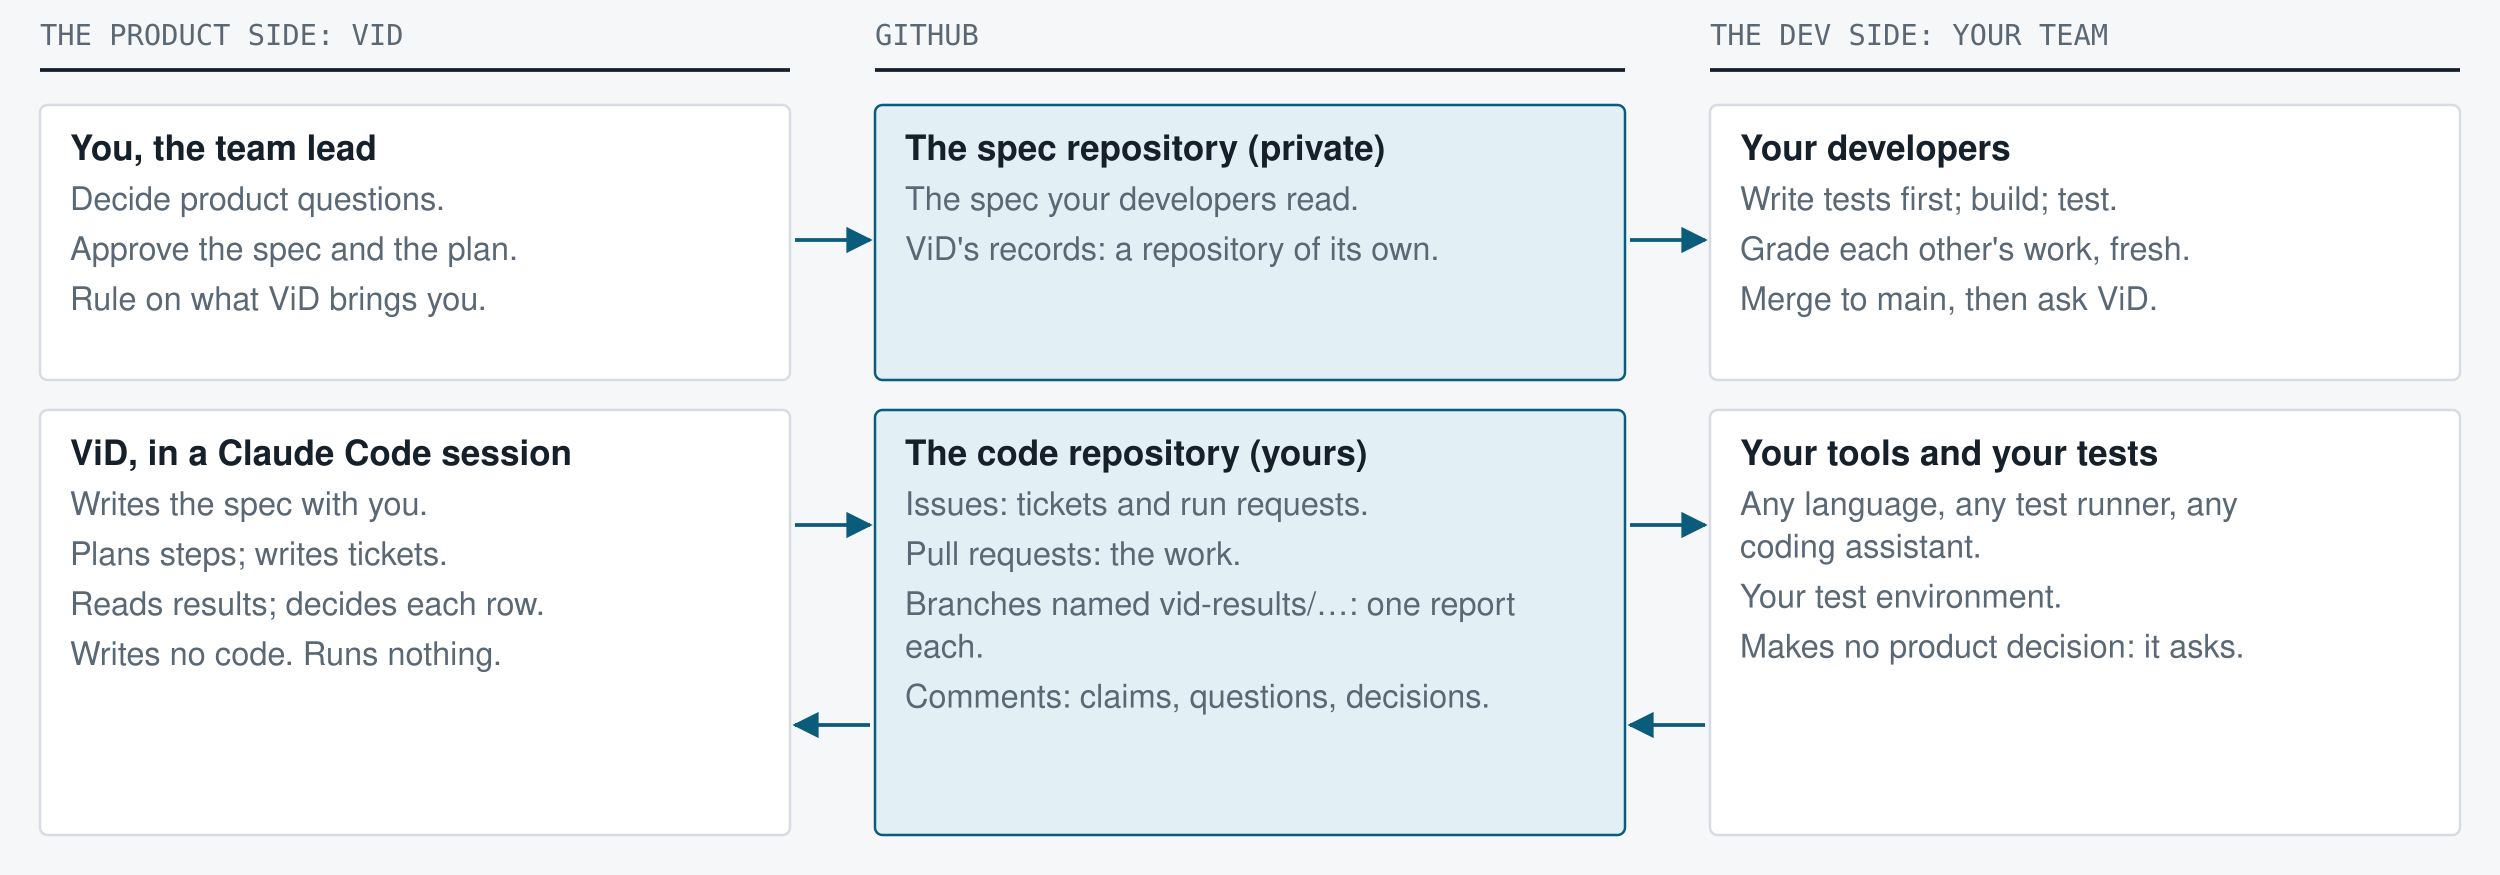
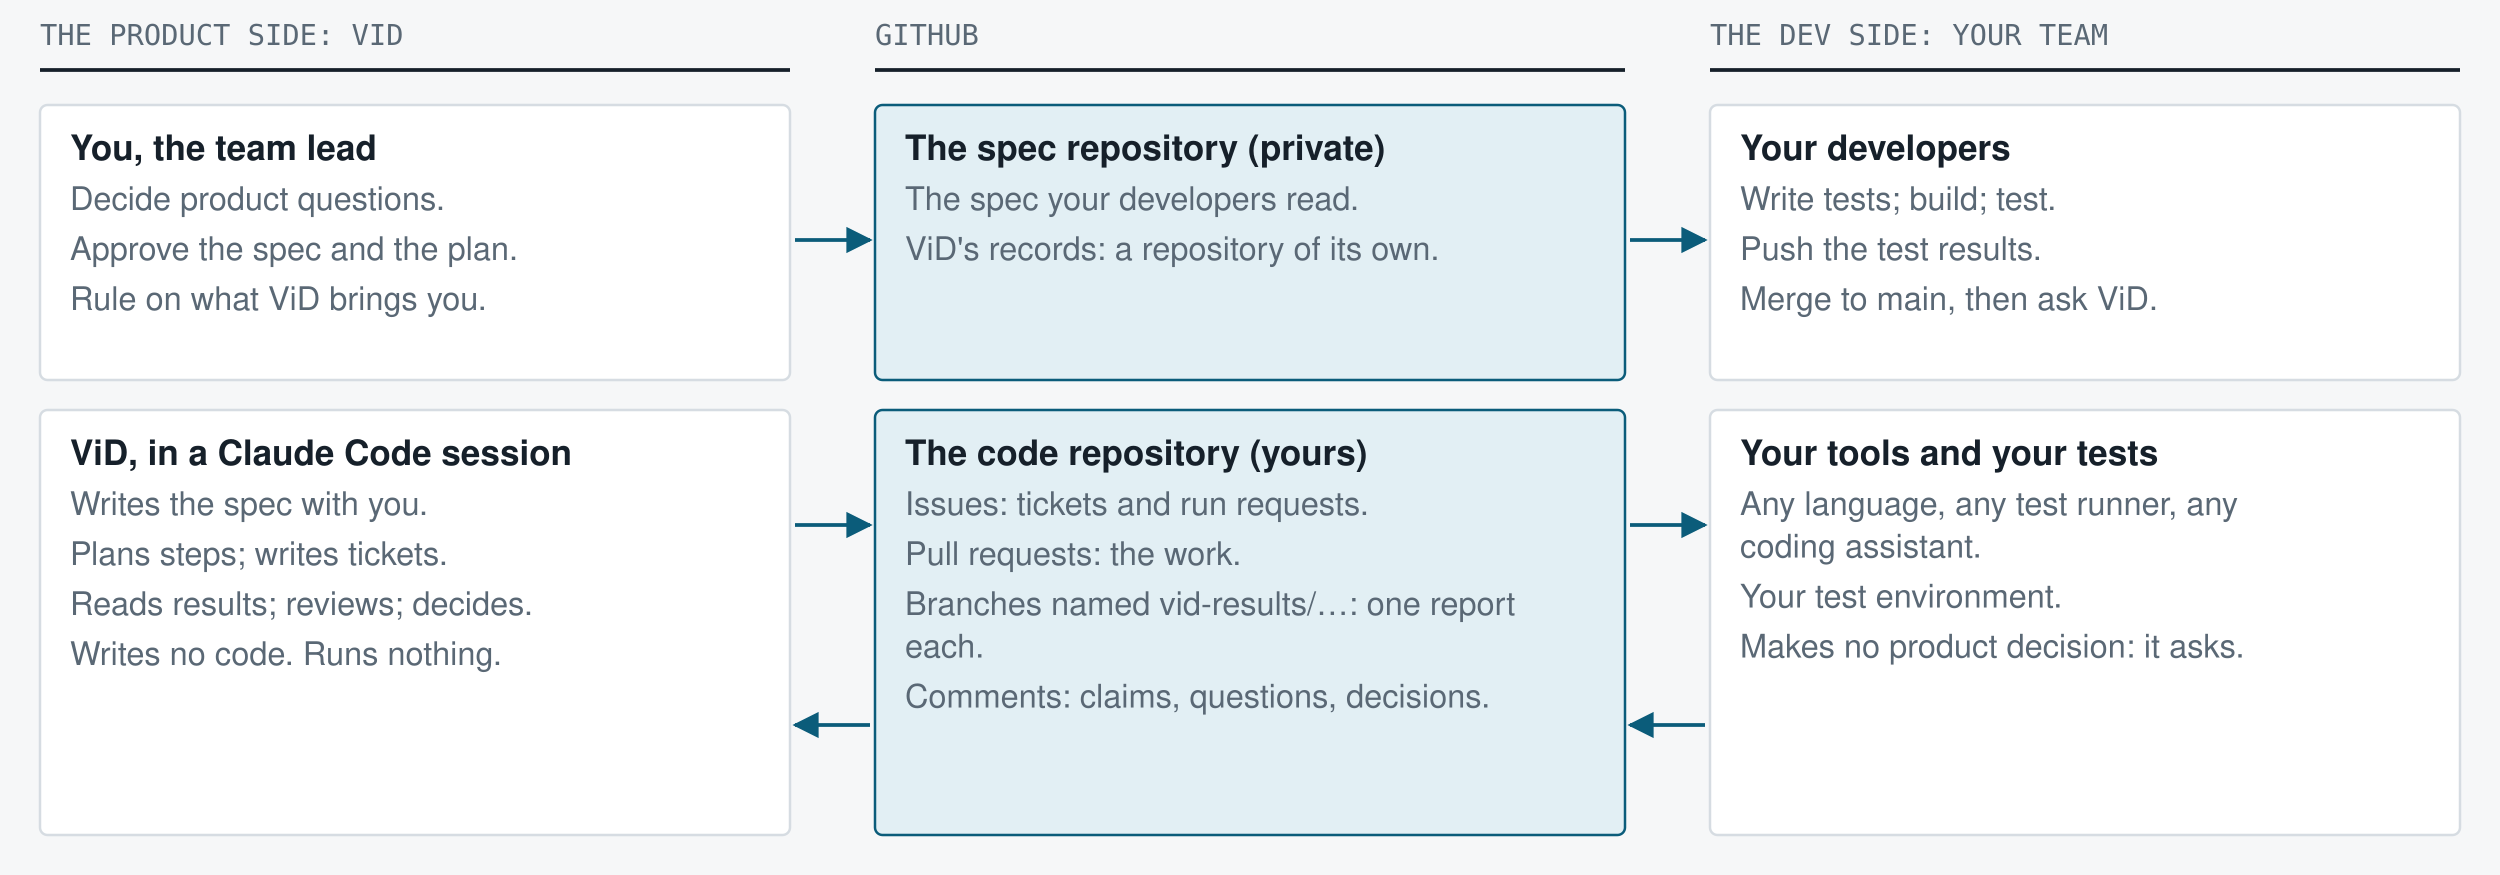
<svg xmlns="http://www.w3.org/2000/svg" viewBox="0 0 1000 350" width="1000" height="350" role="img" aria-label="The product side and the dev side, with GitHub between them">
  <rect x="0" y="0" width="1000" height="350" fill="#f6f7f8" />
  <defs>
    <marker id="ah" viewBox="0 0 10 10" refX="9" refY="5" markerWidth="7" markerHeight="7" orient="auto-start-reverse">
      <path d="M0 0L10 5L0 10z" style="fill:#0b5c7a" />
    </marker>
  </defs>
  <text x="16" y="18" text-anchor="start" style="fill:#5a6875;font-size:11.5px;font-weight:400;font-family:ui-monospace, 'SF Mono', Menlo, Consolas, monospace">THE PRODUCT SIDE: VID</text>
  <line x1="16" y1="28" x2="316" y2="28" style="stroke:#16202a" stroke-width="1.5" />
  <text x="350" y="18" text-anchor="start" style="fill:#5a6875;font-size:11.5px;font-weight:400;font-family:ui-monospace, 'SF Mono', Menlo, Consolas, monospace">GITHUB</text>
  <line x1="350" y1="28" x2="650" y2="28" style="stroke:#16202a" stroke-width="1.5" />
  <text x="684" y="18" text-anchor="start" style="fill:#5a6875;font-size:11.5px;font-weight:400;font-family:ui-monospace, 'SF Mono', Menlo, Consolas, monospace">THE DEV SIDE: YOUR TEAM</text>
  <line x1="684" y1="28" x2="984" y2="28" style="stroke:#16202a" stroke-width="1.5" />
  <rect x="16" y="42" width="300" height="110" rx="3" style="fill:#ffffff;stroke:#d6dce2" stroke-width="1" />
  <text x="28" y="64" text-anchor="start" style="fill:#16202a;font-size:14px;font-weight:600;font-family:system-ui, -apple-system, 'Segoe UI', Helvetica, Arial, sans-serif">You, the team lead</text>
  <text x="28" y="84" text-anchor="start" style="fill:#5a6875;font-size:13px;font-weight:400;font-family:system-ui, -apple-system, 'Segoe UI', Helvetica, Arial, sans-serif">Decide product questions.</text>
  <text x="28" y="104" text-anchor="start" style="fill:#5a6875;font-size:13px;font-weight:400;font-family:system-ui, -apple-system, 'Segoe UI', Helvetica, Arial, sans-serif">Approve the spec and the plan.</text>
  <text x="28" y="124" text-anchor="start" style="fill:#5a6875;font-size:13px;font-weight:400;font-family:system-ui, -apple-system, 'Segoe UI', Helvetica, Arial, sans-serif">Rule on what ViD brings you.</text>
  <rect x="16" y="164" width="300" height="170" rx="3" style="fill:#ffffff;stroke:#d6dce2" stroke-width="1" />
  <text x="28" y="186" text-anchor="start" style="fill:#16202a;font-size:14px;font-weight:600;font-family:system-ui, -apple-system, 'Segoe UI', Helvetica, Arial, sans-serif">ViD, in a Claude Code session</text>
  <text x="28" y="206" text-anchor="start" style="fill:#5a6875;font-size:13px;font-weight:400;font-family:system-ui, -apple-system, 'Segoe UI', Helvetica, Arial, sans-serif">Writes the spec with you.</text>
  <text x="28" y="226" text-anchor="start" style="fill:#5a6875;font-size:13px;font-weight:400;font-family:system-ui, -apple-system, 'Segoe UI', Helvetica, Arial, sans-serif">Plans steps; writes tickets.</text>
-   <text x="28" y="246" text-anchor="start" style="fill:#5a6875;font-size:13px;font-weight:400;font-family:system-ui, -apple-system, 'Segoe UI', Helvetica, Arial, sans-serif">Reads results; decides each row.</text>
+   <text x="28" y="246" text-anchor="start" style="fill:#5a6875;font-size:13px;font-weight:400;font-family:system-ui, -apple-system, 'Segoe UI', Helvetica, Arial, sans-serif">Reads results; reviews; decides.</text>
  <text x="28" y="266" text-anchor="start" style="fill:#5a6875;font-size:13px;font-weight:400;font-family:system-ui, -apple-system, 'Segoe UI', Helvetica, Arial, sans-serif">Writes no code. Runs nothing.</text>
  <rect x="350" y="42" width="300" height="110" rx="3" style="fill:#e2eff4;stroke:#0b5c7a" stroke-width="1" />
  <text x="362" y="64" text-anchor="start" style="fill:#16202a;font-size:14px;font-weight:600;font-family:system-ui, -apple-system, 'Segoe UI', Helvetica, Arial, sans-serif">The spec repository (private)</text>
  <text x="362" y="84" text-anchor="start" style="fill:#5a6875;font-size:13px;font-weight:400;font-family:system-ui, -apple-system, 'Segoe UI', Helvetica, Arial, sans-serif">The spec your developers read.</text>
  <text x="362" y="104" text-anchor="start" style="fill:#5a6875;font-size:13px;font-weight:400;font-family:system-ui, -apple-system, 'Segoe UI', Helvetica, Arial, sans-serif">ViD's records: a repository of its own.</text>
  <rect x="350" y="164" width="300" height="170" rx="3" style="fill:#e2eff4;stroke:#0b5c7a" stroke-width="1" />
  <text x="362" y="186" text-anchor="start" style="fill:#16202a;font-size:14px;font-weight:600;font-family:system-ui, -apple-system, 'Segoe UI', Helvetica, Arial, sans-serif">The code repository (yours)</text>
  <text x="362" y="206" text-anchor="start" style="fill:#5a6875;font-size:13px;font-weight:400;font-family:system-ui, -apple-system, 'Segoe UI', Helvetica, Arial, sans-serif">Issues: tickets and run requests.</text>
  <text x="362" y="226" text-anchor="start" style="fill:#5a6875;font-size:13px;font-weight:400;font-family:system-ui, -apple-system, 'Segoe UI', Helvetica, Arial, sans-serif">Pull requests: the work.</text>
  <text x="362" y="246" text-anchor="start" style="fill:#5a6875;font-size:13px;font-weight:400;font-family:system-ui, -apple-system, 'Segoe UI', Helvetica, Arial, sans-serif">Branches named vid-results/…: one report</text>
  <text x="362" y="263" text-anchor="start" style="fill:#5a6875;font-size:13px;font-weight:400;font-family:system-ui, -apple-system, 'Segoe UI', Helvetica, Arial, sans-serif">each.</text>
  <text x="362" y="283" text-anchor="start" style="fill:#5a6875;font-size:13px;font-weight:400;font-family:system-ui, -apple-system, 'Segoe UI', Helvetica, Arial, sans-serif">Comments: claims, questions, decisions.</text>
  <rect x="684" y="42" width="300" height="110" rx="3" style="fill:#ffffff;stroke:#d6dce2" stroke-width="1" />
  <text x="696" y="64" text-anchor="start" style="fill:#16202a;font-size:14px;font-weight:600;font-family:system-ui, -apple-system, 'Segoe UI', Helvetica, Arial, sans-serif">Your developers</text>
-   <text x="696" y="84" text-anchor="start" style="fill:#5a6875;font-size:13px;font-weight:400;font-family:system-ui, -apple-system, 'Segoe UI', Helvetica, Arial, sans-serif">Write tests first; build; test.</text>
-   <text x="696" y="104" text-anchor="start" style="fill:#5a6875;font-size:13px;font-weight:400;font-family:system-ui, -apple-system, 'Segoe UI', Helvetica, Arial, sans-serif">Grade each other's work, fresh.</text>
+   <text x="696" y="84" text-anchor="start" style="fill:#5a6875;font-size:13px;font-weight:400;font-family:system-ui, -apple-system, 'Segoe UI', Helvetica, Arial, sans-serif">Write tests; build; test.</text>
+   <text x="696" y="104" text-anchor="start" style="fill:#5a6875;font-size:13px;font-weight:400;font-family:system-ui, -apple-system, 'Segoe UI', Helvetica, Arial, sans-serif">Push the test results.</text>
  <text x="696" y="124" text-anchor="start" style="fill:#5a6875;font-size:13px;font-weight:400;font-family:system-ui, -apple-system, 'Segoe UI', Helvetica, Arial, sans-serif">Merge to main, then ask ViD.</text>
  <rect x="684" y="164" width="300" height="170" rx="3" style="fill:#ffffff;stroke:#d6dce2" stroke-width="1" />
  <text x="696" y="186" text-anchor="start" style="fill:#16202a;font-size:14px;font-weight:600;font-family:system-ui, -apple-system, 'Segoe UI', Helvetica, Arial, sans-serif">Your tools and your tests</text>
  <text x="696" y="206" text-anchor="start" style="fill:#5a6875;font-size:13px;font-weight:400;font-family:system-ui, -apple-system, 'Segoe UI', Helvetica, Arial, sans-serif">Any language, any test runner, any</text>
  <text x="696" y="223" text-anchor="start" style="fill:#5a6875;font-size:13px;font-weight:400;font-family:system-ui, -apple-system, 'Segoe UI', Helvetica, Arial, sans-serif">coding assistant.</text>
  <text x="696" y="243" text-anchor="start" style="fill:#5a6875;font-size:13px;font-weight:400;font-family:system-ui, -apple-system, 'Segoe UI', Helvetica, Arial, sans-serif">Your test environment.</text>
  <text x="696" y="263" text-anchor="start" style="fill:#5a6875;font-size:13px;font-weight:400;font-family:system-ui, -apple-system, 'Segoe UI', Helvetica, Arial, sans-serif">Makes no product decision: it asks.</text>
  <line x1="318" y1="96" x2="348" y2="96" style="stroke:#0b5c7a" stroke-width="1.5" marker-end="url(#ah)" />
  <line x1="652" y1="96" x2="682" y2="96" style="stroke:#0b5c7a" stroke-width="1.5" marker-end="url(#ah)" />
  <line x1="318" y1="210" x2="348" y2="210" style="stroke:#0b5c7a" stroke-width="1.5" marker-end="url(#ah)" />
  <line x1="652" y1="210" x2="682" y2="210" style="stroke:#0b5c7a" stroke-width="1.5" marker-end="url(#ah)" />
  <line x1="682" y1="290" x2="652" y2="290" style="stroke:#0b5c7a" stroke-width="1.5" marker-end="url(#ah)" />
  <line x1="348" y1="290" x2="318" y2="290" style="stroke:#0b5c7a" stroke-width="1.5" marker-end="url(#ah)" />
</svg>
